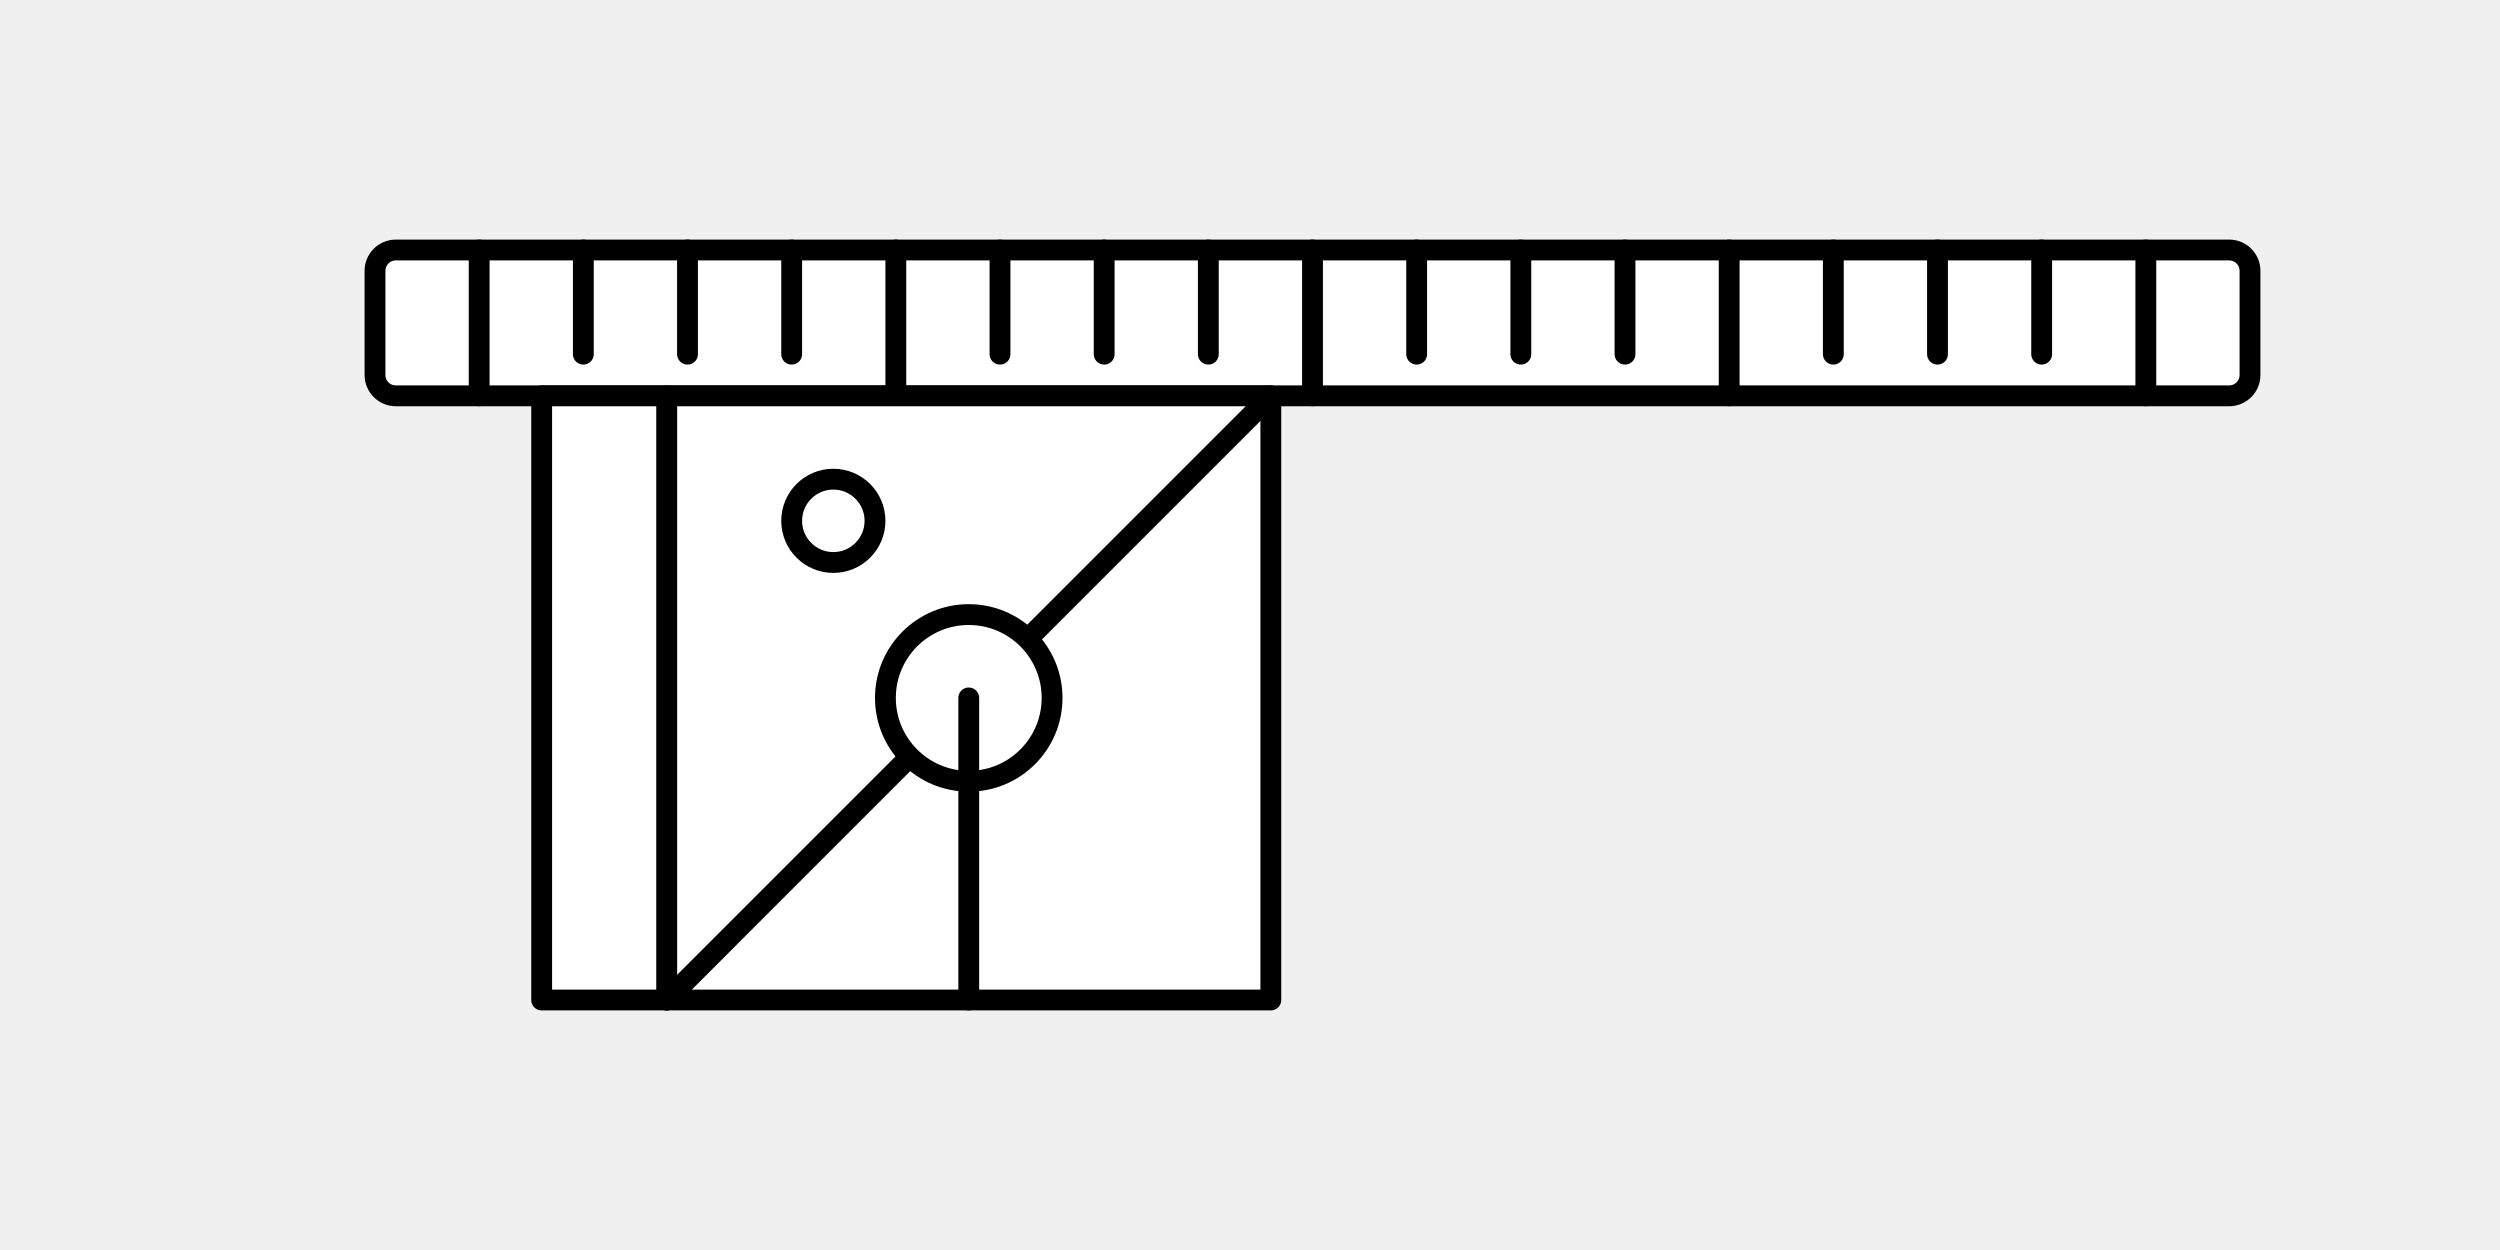
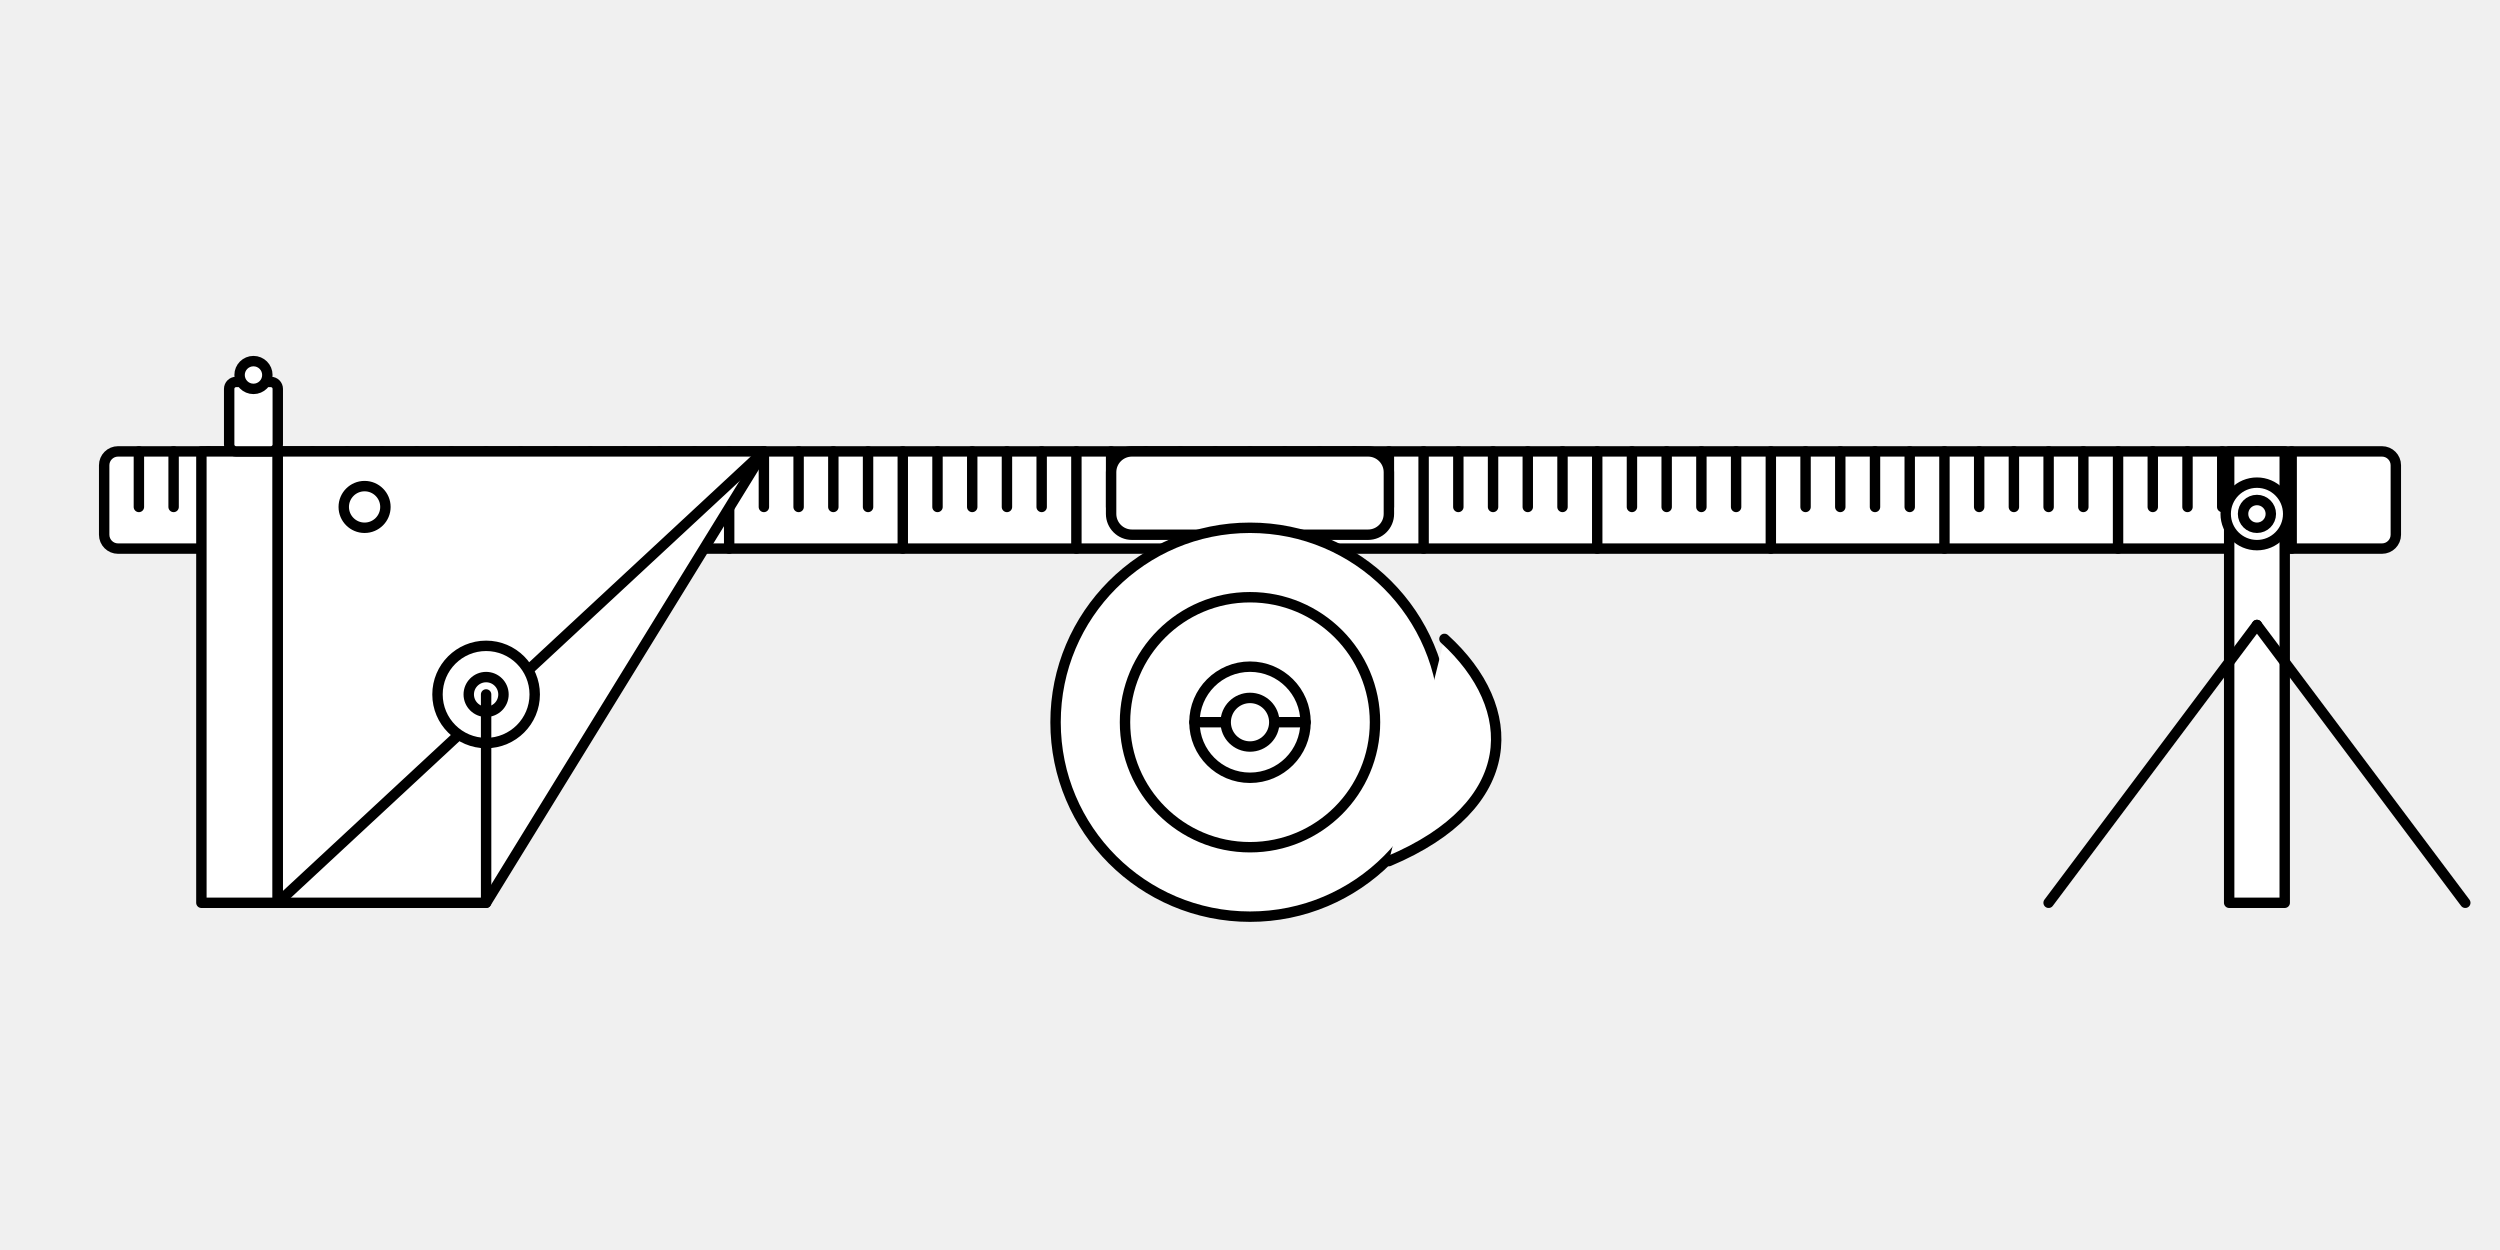
- <svg xmlns="http://www.w3.org/2000/svg" width="240" height="120" viewBox="0 0 240 120" role="img" aria-labelledby="title desc">
-   <g fill="none" stroke="#000" stroke-width="2" stroke-linecap="round" stroke-linejoin="round">
-     <rect x="36" y="24" width="180" height="14" rx="2" fill="#fff" />
-     <line x1="46" y1="24" x2="46" y2="38" />
-     <line x1="56" y1="24" x2="56" y2="34" />
-     <line x1="66" y1="24" x2="66" y2="34" />
-     <line x1="76" y1="24" x2="76" y2="34" />
-     <line x1="86" y1="24" x2="86" y2="38" />
-     <line x1="96" y1="24" x2="96" y2="34" />
-     <line x1="106" y1="24" x2="106" y2="34" />
-     <line x1="116" y1="24" x2="116" y2="34" />
-     <line x1="126" y1="24" x2="126" y2="38" />
-     <line x1="136" y1="24" x2="136" y2="34" />
-     <line x1="146" y1="24" x2="146" y2="34" />
-     <line x1="156" y1="24" x2="156" y2="34" />
-     <line x1="166" y1="24" x2="166" y2="38" />
-     <line x1="176" y1="24" x2="176" y2="34" />
-     <line x1="186" y1="24" x2="186" y2="34" />
-     <line x1="196" y1="24" x2="196" y2="34" />
-     <line x1="206" y1="24" x2="206" y2="38" />
-     <rect x="64" y="38" width="58" height="58" fill="#fff" />
-     <line x1="64" y1="96" x2="122" y2="38" />
-     <circle cx="93" cy="67" r="8" fill="#fff" />
-     <rect x="52" y="38" width="12" height="58" fill="#fff" />
-     <line x1="93" y1="67" x2="93" y2="96" />
-     <circle cx="80" cy="50" r="4" fill="#fff" />
+ <svg xmlns="http://www.w3.org/2000/svg" width="240" height="120" viewBox="0 0 720 240" role="img" aria-labelledby="title desc">
+   <g fill="none" stroke="#000" stroke-width="3" stroke-linecap="round" stroke-linejoin="round">
+     <rect x="30" y="70" width="660" height="28" rx="4" fill="#fff" />
+     <line x1="60" y1="70" x2="60" y2="98" />
+     <line x1="110" y1="70" x2="110" y2="98" />
+     <line x1="160" y1="70" x2="160" y2="98" />
+     <line x1="210" y1="70" x2="210" y2="98" />
+     <line x1="260" y1="70" x2="260" y2="98" />
+     <line x1="310" y1="70" x2="310" y2="98" />
+     <line x1="360" y1="70" x2="360" y2="98" />
+     <line x1="410" y1="70" x2="410" y2="98" />
+     <line x1="460" y1="70" x2="460" y2="98" />
+     <line x1="510" y1="70" x2="510" y2="98" />
+     <line x1="560" y1="70" x2="560" y2="98" />
+     <line x1="610" y1="70" x2="610" y2="98" />
+     <line x1="660" y1="70" x2="660" y2="98" />
+     <line x1="40" y1="70" x2="40" y2="86" />
+     <line x1="50" y1="70" x2="50" y2="86" />
+     <line x1="70" y1="70" x2="70" y2="86" />
+     <line x1="80" y1="70" x2="80" y2="86" />
+     <line x1="90" y1="70" x2="90" y2="86" />
+     <line x1="100" y1="70" x2="100" y2="86" />
+     <line x1="120" y1="70" x2="120" y2="86" />
+     <line x1="130" y1="70" x2="130" y2="86" />
+     <line x1="140" y1="70" x2="140" y2="86" />
+     <line x1="150" y1="70" x2="150" y2="86" />
+     <line x1="170" y1="70" x2="170" y2="86" />
+     <line x1="180" y1="70" x2="180" y2="86" />
+     <line x1="190" y1="70" x2="190" y2="86" />
+     <line x1="200" y1="70" x2="200" y2="86" />
+     <line x1="220" y1="70" x2="220" y2="86" />
+     <line x1="230" y1="70" x2="230" y2="86" />
+     <line x1="240" y1="70" x2="240" y2="86" />
+     <line x1="250" y1="70" x2="250" y2="86" />
+     <line x1="270" y1="70" x2="270" y2="86" />
+     <line x1="280" y1="70" x2="280" y2="86" />
+     <line x1="290" y1="70" x2="290" y2="86" />
+     <line x1="300" y1="70" x2="300" y2="86" />
+     <line x1="320" y1="70" x2="320" y2="86" />
+     <line x1="330" y1="70" x2="330" y2="86" />
+     <line x1="340" y1="70" x2="340" y2="86" />
+     <line x1="350" y1="70" x2="350" y2="86" />
+     <line x1="370" y1="70" x2="370" y2="86" />
+     <line x1="380" y1="70" x2="380" y2="86" />
+     <line x1="390" y1="70" x2="390" y2="86" />
+     <line x1="400" y1="70" x2="400" y2="86" />
+     <line x1="420" y1="70" x2="420" y2="86" />
+     <line x1="430" y1="70" x2="430" y2="86" />
+     <line x1="440" y1="70" x2="440" y2="86" />
+     <line x1="450" y1="70" x2="450" y2="86" />
+     <line x1="470" y1="70" x2="470" y2="86" />
+     <line x1="480" y1="70" x2="480" y2="86" />
+     <line x1="490" y1="70" x2="490" y2="86" />
+     <line x1="500" y1="70" x2="500" y2="86" />
+     <line x1="520" y1="70" x2="520" y2="86" />
+     <line x1="530" y1="70" x2="530" y2="86" />
+     <line x1="540" y1="70" x2="540" y2="86" />
+     <line x1="550" y1="70" x2="550" y2="86" />
+     <line x1="570" y1="70" x2="570" y2="86" />
+     <line x1="580" y1="70" x2="580" y2="86" />
+     <line x1="590" y1="70" x2="590" y2="86" />
+     <line x1="600" y1="70" x2="600" y2="86" />
+     <line x1="620" y1="70" x2="620" y2="86" />
+     <line x1="630" y1="70" x2="630" y2="86" />
+     <line x1="640" y1="70" x2="640" y2="86" />
+     <line x1="650" y1="70" x2="650" y2="86" />
+   </g>
+   <g fill="none" stroke="#000" stroke-width="3" stroke-linecap="round" stroke-linejoin="round">
+     <rect x="58" y="70" width="22" height="130" fill="#fff" />
+     <path d="M80 70 L220 70 L140 200 L80 200 Z" fill="#fff" />
+     <line x1="80" y1="200" x2="220" y2="70" />
+     <circle cx="140" cy="140" r="14" fill="#fff" />
+     <circle cx="140" cy="140" r="5" />
+     <line x1="140" y1="140" x2="140" y2="200" />
+     <circle cx="105" cy="86" r="6" fill="#fff" />
+     <rect x="66" y="50" width="14" height="20" rx="2" fill="#fff" />
+     <circle cx="73" cy="48" r="4" fill="#fff" />
+   </g>
+   <g fill="none" stroke="#000" stroke-width="3" stroke-linecap="round" stroke-linejoin="round">
+     <rect x="320" y="70" width="80" height="24" rx="6" fill="#fff" />
+     <circle cx="360" cy="148" r="56" fill="#fff" />
+     <circle cx="360" cy="148" r="36" fill="#fff" />
+     <circle cx="360" cy="148" r="16" fill="#fff" />
+     <line x1="344" y1="148" x2="376" y2="148" />
+     <circle cx="360" cy="148" r="7" fill="#fff" />
+     <path d="M416 124 C438 144 438 172 400 188" fill="#fff" />
+   </g>
+   <g fill="none" stroke="#000" stroke-width="3" stroke-linecap="round" stroke-linejoin="round">
+     <rect x="642" y="70" width="16" height="130" fill="#fff" />
+     <line x1="590" y1="200" x2="650" y2="120" />
+     <line x1="710" y1="200" x2="650" y2="120" />
+     <circle cx="650" cy="88" r="9" fill="#fff" />
+     <circle cx="650" cy="88" r="4" />
  </g>
</svg>
